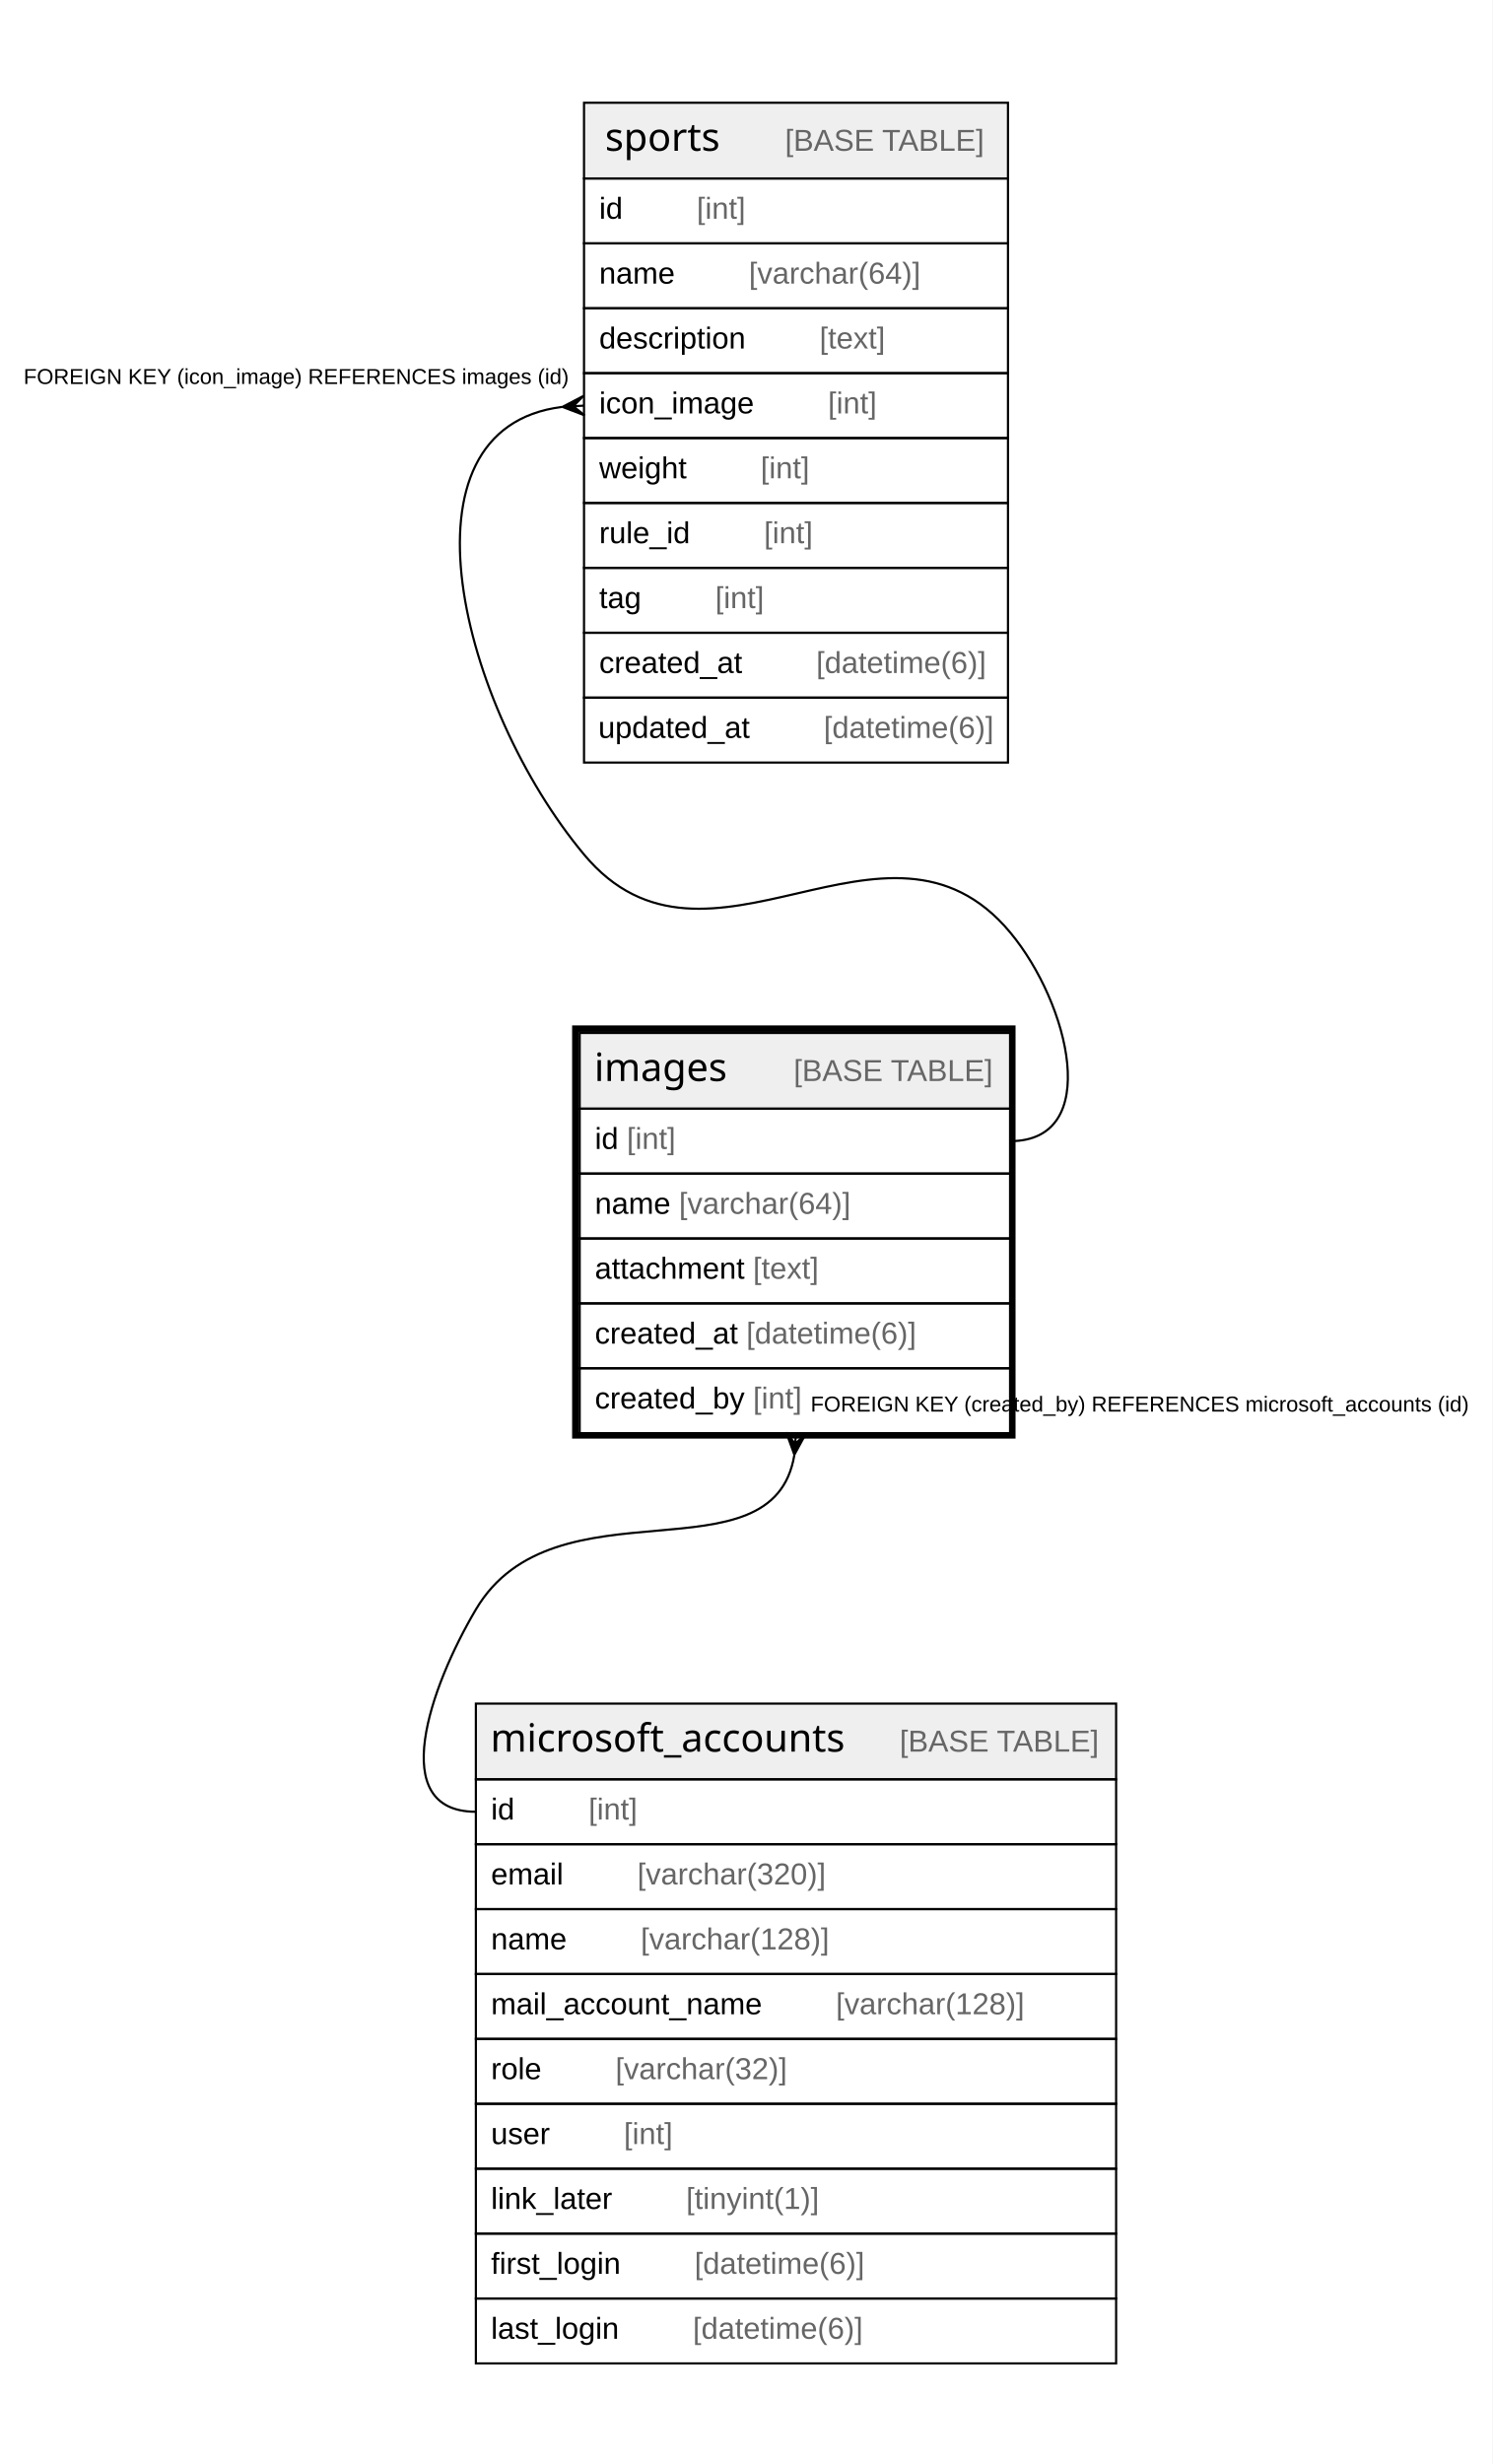
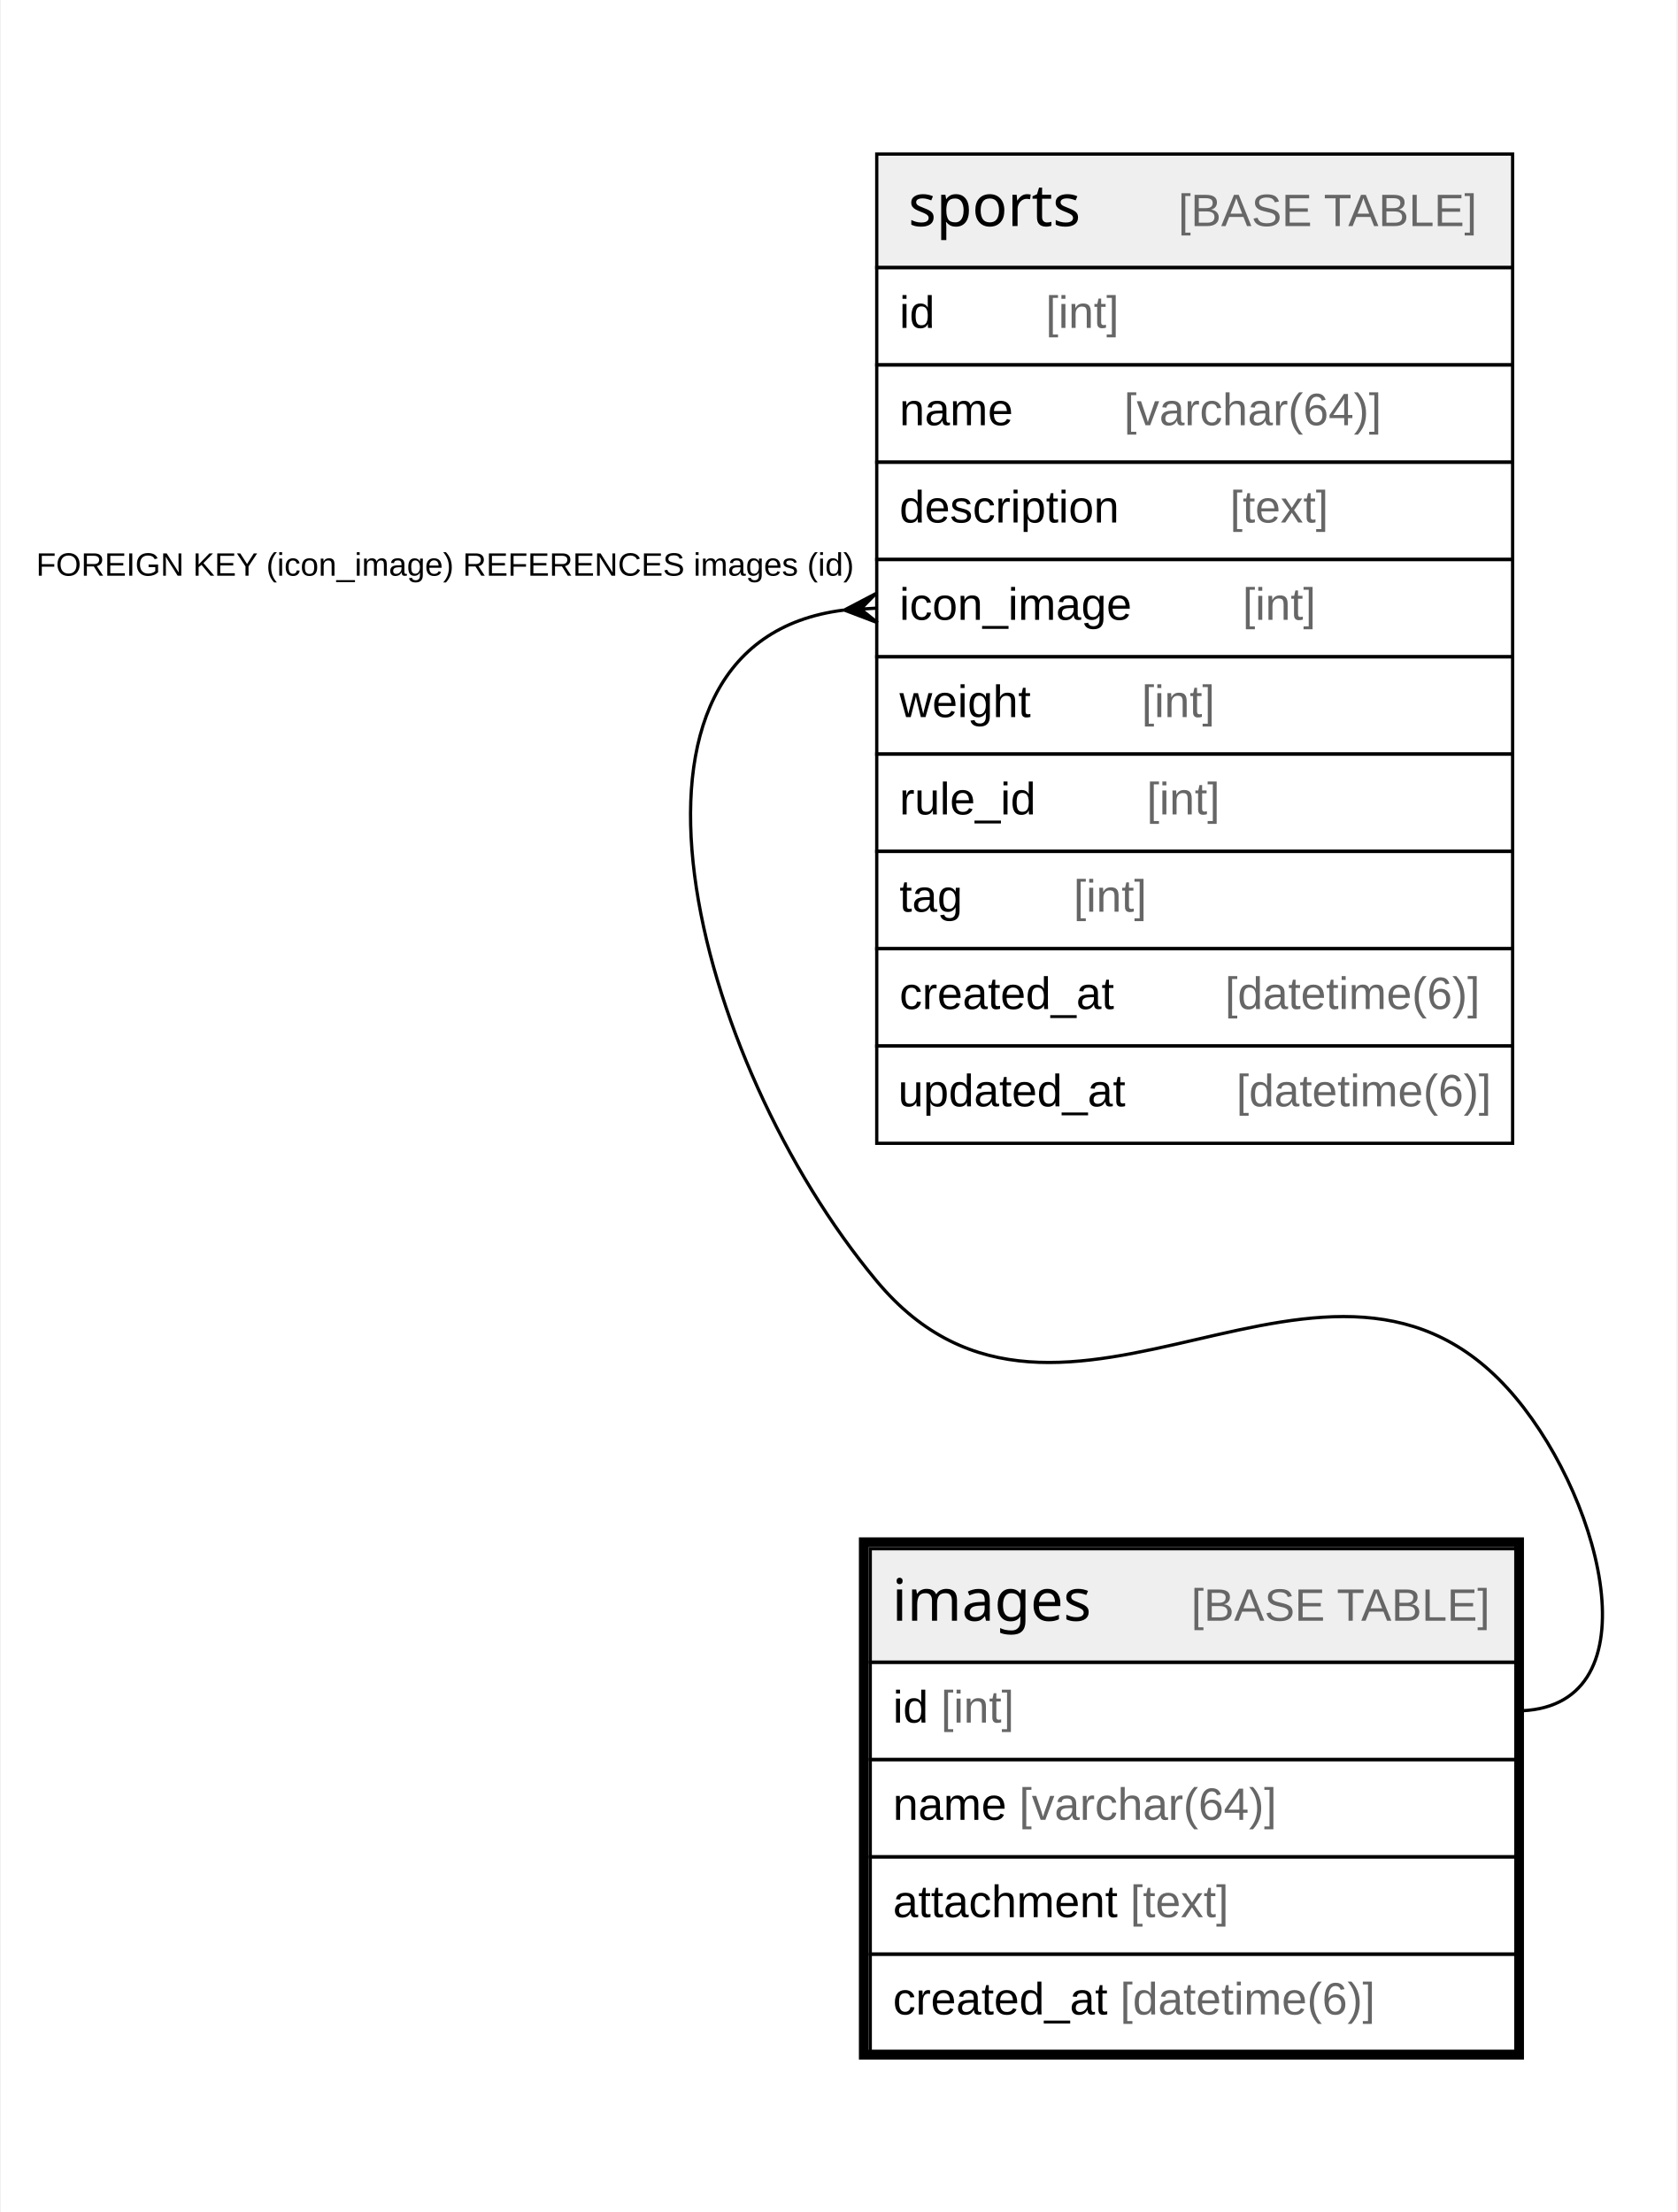
- <svg xmlns="http://www.w3.org/2000/svg" width="690pt" height="1139pt" viewBox="0.00 0.00 690.00 1139.00">
-   <g id="graph0" class="graph" transform="scale(1 1) rotate(0) translate(4 1135)">
-     <polygon fill="#ffffff" stroke="transparent" points="-4,4 -4,-1135 686,-1135 686,4 -4,4" />
+ <svg xmlns="http://www.w3.org/2000/svg" width="517pt" height="682pt" viewBox="0.00 0.00 516.50 682.00">
+   <g id="graph0" class="graph" transform="scale(1 1) rotate(0) translate(4 678)">
+     <polygon fill="#ffffff" stroke="transparent" points="-4,4 -4,-678 512.5,-678 512.5,4 -4,4" />
    <g id="node1" class="node">
-       <polygon fill="#efefef" stroke="transparent" points="264,-622.5 264,-657.5 463,-657.5 463,-622.5 264,-622.5" />
-       <polygon fill="none" stroke="#000000" points="264,-622.5 264,-657.5 463,-657.5 463,-622.5 264,-622.5" />
-       <text text-anchor="start" x="270.714" y="-635.3" font-family="Arial Bold" font-size="18.00" fill="#000000">images</text>
-       <text text-anchor="start" x="328.719" y="-635.3" font-family="Arial" font-size="14.00" fill="#000000">    </text>
-       <text text-anchor="start" x="362.923" y="-635.3" font-family="Arial" font-size="14.00" fill="#666666">[BASE TABLE]</text>
-       <polygon fill="none" stroke="#000000" points="264,-592.5 264,-622.5 463,-622.5 463,-592.5 264,-592.5" />
-       <text text-anchor="start" x="271" y="-603.9" font-family="Arial" font-size="14.00" fill="#000000">id </text>
-       <text text-anchor="start" x="285.78" y="-603.9" font-family="Arial" font-size="14.00" fill="#666666">[int]</text>
-       <polygon fill="none" stroke="#000000" points="264,-562.5 264,-592.5 463,-592.5 463,-562.5 264,-562.5" />
-       <text text-anchor="start" x="271" y="-573.9" font-family="Arial" font-size="14.00" fill="#000000">name </text>
-       <text text-anchor="start" x="309.899" y="-573.9" font-family="Arial" font-size="14.00" fill="#666666">[varchar(64)]</text>
-       <polygon fill="none" stroke="#000000" points="264,-532.5 264,-562.5 463,-562.5 463,-532.5 264,-532.5" />
-       <text text-anchor="start" x="271" y="-543.9" font-family="Arial" font-size="14.00" fill="#000000">attachment </text>
-       <text text-anchor="start" x="344.136" y="-543.9" font-family="Arial" font-size="14.00" fill="#666666">[text]</text>
-       <polygon fill="none" stroke="#000000" points="264,-502.5 264,-532.5 463,-532.5 463,-502.5 264,-502.5" />
-       <text text-anchor="start" x="271" y="-513.9" font-family="Arial" font-size="14.00" fill="#000000">created_at </text>
-       <text text-anchor="start" x="341.028" y="-513.9" font-family="Arial" font-size="14.00" fill="#666666">[datetime(6)]</text>
-       <polygon fill="none" stroke="#000000" points="264,-472.5 264,-502.5 463,-502.5 463,-472.5 264,-472.5" />
-       <text text-anchor="start" x="271" y="-483.9" font-family="Arial" font-size="14.00" fill="#000000">created_by </text>
-       <text text-anchor="start" x="344.137" y="-483.9" font-family="Arial" font-size="14.00" fill="#666666">[int]</text>
-       <polygon fill="none" stroke="#000000" stroke-width="3" points="262,-471.5 262,-659.5 464,-659.5 464,-471.5 262,-471.5" />
-     </g>
-     <g id="node3" class="node">
-       <polygon fill="#efefef" stroke="transparent" points="216,-312.5 216,-347.5 512,-347.5 512,-312.5 216,-312.5" />
-       <polygon fill="none" stroke="#000000" points="216,-312.5 216,-347.5 512,-347.5 512,-312.5 216,-312.5" />
-       <text text-anchor="start" x="222.702" y="-325.3" font-family="Arial Bold" font-size="18.00" fill="#000000">microsoft_accounts</text>
-       <text text-anchor="start" x="377.73" y="-325.3" font-family="Arial" font-size="14.00" fill="#000000">    </text>
-       <text text-anchor="start" x="411.935" y="-325.3" font-family="Arial" font-size="14.00" fill="#666666">[BASE TABLE]</text>
-       <polygon fill="none" stroke="#000000" points="216,-282.5 216,-312.5 512,-312.5 512,-282.5 216,-282.5" />
-       <text text-anchor="start" x="223" y="-293.9" font-family="Arial" font-size="14.00" fill="#000000">id    </text>
-       <text text-anchor="start" x="268.094" y="-293.9" font-family="Arial" font-size="14.00" fill="#666666">[int]</text>
-       <polygon fill="none" stroke="#000000" points="216,-252.5 216,-282.5 512,-282.5 512,-252.5 216,-252.5" />
-       <text text-anchor="start" x="223" y="-263.9" font-family="Arial" font-size="14.00" fill="#000000">email    </text>
-       <text text-anchor="start" x="290.644" y="-263.9" font-family="Arial" font-size="14.00" fill="#666666">[varchar(320)]</text>
-       <polygon fill="none" stroke="#000000" points="216,-222.5 216,-252.5 512,-252.5 512,-222.5 216,-222.5" />
-       <text text-anchor="start" x="223" y="-233.9" font-family="Arial" font-size="14.00" fill="#000000">name    </text>
-       <text text-anchor="start" x="292.213" y="-233.9" font-family="Arial" font-size="14.00" fill="#666666">[varchar(128)]</text>
-       <polygon fill="none" stroke="#000000" points="216,-192.5 216,-222.5 512,-222.5 512,-192.5 216,-192.5" />
-       <text text-anchor="start" x="223" y="-203.9" font-family="Arial" font-size="14.00" fill="#000000">mail_account_name    </text>
-       <text text-anchor="start" x="382.456" y="-203.9" font-family="Arial" font-size="14.00" fill="#666666">[varchar(128)]</text>
-       <polygon fill="none" stroke="#000000" points="216,-162.5 216,-192.5 512,-192.5 512,-162.5 216,-162.5" />
-       <text text-anchor="start" x="223" y="-173.9" font-family="Arial" font-size="14.00" fill="#000000">role    </text>
-       <text text-anchor="start" x="280.537" y="-173.9" font-family="Arial" font-size="14.00" fill="#666666">[varchar(32)]</text>
-       <polygon fill="none" stroke="#000000" points="216,-132.5 216,-162.5 512,-162.5 512,-132.5 216,-132.5" />
-       <text text-anchor="start" x="223" y="-143.9" font-family="Arial" font-size="14.00" fill="#000000">user    </text>
-       <text text-anchor="start" x="284.431" y="-143.9" font-family="Arial" font-size="14.00" fill="#666666">[int]</text>
-       <polygon fill="none" stroke="#000000" points="216,-102.5 216,-132.5 512,-132.5 512,-102.5 216,-102.5" />
-       <text text-anchor="start" x="223" y="-113.9" font-family="Arial" font-size="14.00" fill="#000000">link_later    </text>
-       <text text-anchor="start" x="313.206" y="-113.9" font-family="Arial" font-size="14.00" fill="#666666">[tinyint(1)]</text>
-       <polygon fill="none" stroke="#000000" points="216,-72.5 216,-102.5 512,-102.5 512,-72.5 216,-72.5" />
-       <text text-anchor="start" x="223" y="-83.9" font-family="Arial" font-size="14.00" fill="#000000">first_login    </text>
-       <text text-anchor="start" x="317.097" y="-83.9" font-family="Arial" font-size="14.00" fill="#666666">[datetime(6)]</text>
-       <polygon fill="none" stroke="#000000" points="216,-42.5 216,-72.5 512,-72.5 512,-42.5 216,-42.5" />
-       <text text-anchor="start" x="223" y="-53.9" font-family="Arial" font-size="14.00" fill="#000000">last_login    </text>
-       <text text-anchor="start" x="316.328" y="-53.9" font-family="Arial" font-size="14.00" fill="#666666">[datetime(6)]</text>
-     </g>
-     <g id="edge2" class="edge">
-       <path fill="none" stroke="#000000" d="M363.236,-462.424C353.448,-402.803 252.337,-452.491 216,-391 194.859,-355.224 174.444,-297.5 216,-297.5" />
-       <polygon fill="#000000" stroke="#000000" points="363.244,-462.529 359.513,-472.84 363.622,-467.514 364,-472.5 364,-472.5 364,-472.5 363.622,-467.514 368.487,-472.16 363.244,-462.529 363.244,-462.529" />
-       <text text-anchor="start" x="370.766" y="-482.5" font-family="Arial" font-size="10.00" fill="#000000">FOREIGN KEY (created_by) REFERENCES microsoft_accounts (id)</text>
+       <polygon fill="#efefef" stroke="transparent" points="264,-165.5 264,-200.5 463,-200.5 463,-165.5 264,-165.5" />
+       <polygon fill="none" stroke="#000000" points="264,-165.5 264,-200.5 463,-200.5 463,-165.5 264,-165.5" />
+       <text text-anchor="start" x="270.714" y="-178.3" font-family="Arial Bold" font-size="18.00" fill="#000000">images</text>
+       <text text-anchor="start" x="328.719" y="-178.3" font-family="Arial" font-size="14.00" fill="#000000">    </text>
+       <text text-anchor="start" x="362.923" y="-178.3" font-family="Arial" font-size="14.00" fill="#666666">[BASE TABLE]</text>
+       <polygon fill="none" stroke="#000000" points="264,-135.5 264,-165.5 463,-165.5 463,-135.5 264,-135.5" />
+       <text text-anchor="start" x="271" y="-146.9" font-family="Arial" font-size="14.00" fill="#000000">id </text>
+       <text text-anchor="start" x="285.78" y="-146.9" font-family="Arial" font-size="14.00" fill="#666666">[int]</text>
+       <polygon fill="none" stroke="#000000" points="264,-105.5 264,-135.5 463,-135.5 463,-105.5 264,-105.5" />
+       <text text-anchor="start" x="271" y="-116.9" font-family="Arial" font-size="14.00" fill="#000000">name </text>
+       <text text-anchor="start" x="309.899" y="-116.9" font-family="Arial" font-size="14.00" fill="#666666">[varchar(64)]</text>
+       <polygon fill="none" stroke="#000000" points="264,-75.5 264,-105.5 463,-105.5 463,-75.5 264,-75.5" />
+       <text text-anchor="start" x="271" y="-86.9" font-family="Arial" font-size="14.00" fill="#000000">attachment </text>
+       <text text-anchor="start" x="344.136" y="-86.9" font-family="Arial" font-size="14.00" fill="#666666">[text]</text>
+       <polygon fill="none" stroke="#000000" points="264,-45.5 264,-75.5 463,-75.5 463,-45.5 264,-45.5" />
+       <text text-anchor="start" x="271" y="-56.9" font-family="Arial" font-size="14.00" fill="#000000">created_at </text>
+       <text text-anchor="start" x="341.028" y="-56.9" font-family="Arial" font-size="14.00" fill="#666666">[datetime(6)]</text>
+       <polygon fill="none" stroke="#000000" stroke-width="3" points="262,-44.5 262,-202.5 464,-202.5 464,-44.5 262,-44.5" />
    </g>
    <g id="node2" class="node">
-       <polygon fill="#efefef" stroke="transparent" points="266,-1052.5 266,-1087.5 462,-1087.5 462,-1052.5 266,-1052.5" />
-       <polygon fill="none" stroke="#000000" points="266,-1052.5 266,-1087.5 462,-1087.5 462,-1052.5 266,-1052.5" />
-       <text text-anchor="start" x="275.713" y="-1065.3" font-family="Arial Bold" font-size="18.00" fill="#000000">sports</text>
-       <text text-anchor="start" x="324.719" y="-1065.3" font-family="Arial" font-size="14.00" fill="#000000">    </text>
-       <text text-anchor="start" x="358.924" y="-1065.3" font-family="Arial" font-size="14.00" fill="#666666">[BASE TABLE]</text>
-       <polygon fill="none" stroke="#000000" points="266,-1022.5 266,-1052.5 462,-1052.5 462,-1022.5 266,-1022.5" />
-       <text text-anchor="start" x="273" y="-1033.9" font-family="Arial" font-size="14.00" fill="#000000">id    </text>
-       <text text-anchor="start" x="318.094" y="-1033.9" font-family="Arial" font-size="14.00" fill="#666666">[int]</text>
-       <polygon fill="none" stroke="#000000" points="266,-992.5 266,-1022.5 462,-1022.5 462,-992.5 266,-992.5" />
-       <text text-anchor="start" x="273" y="-1003.9" font-family="Arial" font-size="14.00" fill="#000000">name    </text>
-       <text text-anchor="start" x="342.213" y="-1003.9" font-family="Arial" font-size="14.00" fill="#666666">[varchar(64)]</text>
-       <polygon fill="none" stroke="#000000" points="266,-962.5 266,-992.5 462,-992.5 462,-962.5 266,-962.5" />
-       <text text-anchor="start" x="273" y="-973.9" font-family="Arial" font-size="14.00" fill="#000000">description    </text>
-       <text text-anchor="start" x="374.882" y="-973.9" font-family="Arial" font-size="14.00" fill="#666666">[text]</text>
-       <polygon fill="none" stroke="#000000" points="266,-932.5 266,-962.5 462,-962.5 462,-932.5 266,-932.5" />
-       <text text-anchor="start" x="273" y="-943.9" font-family="Arial" font-size="14.00" fill="#000000">icon_image    </text>
-       <text text-anchor="start" x="378.774" y="-943.9" font-family="Arial" font-size="14.00" fill="#666666">[int]</text>
-       <polygon fill="none" stroke="#000000" points="266,-902.5 266,-932.5 462,-932.5 462,-902.5 266,-902.5" />
-       <text text-anchor="start" x="273" y="-913.9" font-family="Arial" font-size="14.00" fill="#000000">weight    </text>
-       <text text-anchor="start" x="347.656" y="-913.9" font-family="Arial" font-size="14.00" fill="#666666">[int]</text>
-       <polygon fill="none" stroke="#000000" points="266,-872.5 266,-902.5 462,-902.5 462,-872.5 266,-872.5" />
-       <text text-anchor="start" x="273" y="-883.9" font-family="Arial" font-size="14.00" fill="#000000">rule_id    </text>
-       <text text-anchor="start" x="349.209" y="-883.9" font-family="Arial" font-size="14.00" fill="#666666">[int]</text>
-       <polygon fill="none" stroke="#000000" points="266,-842.5 266,-872.5 462,-872.5 462,-842.5 266,-842.5" />
-       <text text-anchor="start" x="273" y="-853.9" font-family="Arial" font-size="14.00" fill="#000000">tag    </text>
-       <text text-anchor="start" x="326.661" y="-853.9" font-family="Arial" font-size="14.00" fill="#666666">[int]</text>
-       <polygon fill="none" stroke="#000000" points="266,-812.5 266,-842.5 462,-842.5 462,-812.5 266,-812.5" />
-       <text text-anchor="start" x="273" y="-823.9" font-family="Arial" font-size="14.00" fill="#000000">created_at    </text>
-       <text text-anchor="start" x="373.342" y="-823.9" font-family="Arial" font-size="14.00" fill="#666666">[datetime(6)]</text>
-       <polygon fill="none" stroke="#000000" points="266,-782.5 266,-812.5 462,-812.5 462,-782.5 266,-782.5" />
-       <text text-anchor="start" x="272.595" y="-793.9" font-family="Arial" font-size="14.00" fill="#000000">updated_at    </text>
-       <text text-anchor="start" x="376.841" y="-793.9" font-family="Arial" font-size="14.00" fill="#666666">[datetime(6)]</text>
+       <polygon fill="#efefef" stroke="transparent" points="266,-595.5 266,-630.5 462,-630.5 462,-595.5 266,-595.5" />
+       <polygon fill="none" stroke="#000000" points="266,-595.5 266,-630.5 462,-630.5 462,-595.5 266,-595.5" />
+       <text text-anchor="start" x="275.713" y="-608.3" font-family="Arial Bold" font-size="18.00" fill="#000000">sports</text>
+       <text text-anchor="start" x="324.719" y="-608.3" font-family="Arial" font-size="14.00" fill="#000000">    </text>
+       <text text-anchor="start" x="358.924" y="-608.3" font-family="Arial" font-size="14.00" fill="#666666">[BASE TABLE]</text>
+       <polygon fill="none" stroke="#000000" points="266,-565.5 266,-595.5 462,-595.5 462,-565.5 266,-565.5" />
+       <text text-anchor="start" x="273" y="-576.9" font-family="Arial" font-size="14.00" fill="#000000">id    </text>
+       <text text-anchor="start" x="318.094" y="-576.9" font-family="Arial" font-size="14.00" fill="#666666">[int]</text>
+       <polygon fill="none" stroke="#000000" points="266,-535.5 266,-565.5 462,-565.5 462,-535.5 266,-535.5" />
+       <text text-anchor="start" x="273" y="-546.9" font-family="Arial" font-size="14.00" fill="#000000">name    </text>
+       <text text-anchor="start" x="342.213" y="-546.9" font-family="Arial" font-size="14.00" fill="#666666">[varchar(64)]</text>
+       <polygon fill="none" stroke="#000000" points="266,-505.5 266,-535.5 462,-535.5 462,-505.5 266,-505.5" />
+       <text text-anchor="start" x="273" y="-516.9" font-family="Arial" font-size="14.00" fill="#000000">description    </text>
+       <text text-anchor="start" x="374.882" y="-516.9" font-family="Arial" font-size="14.00" fill="#666666">[text]</text>
+       <polygon fill="none" stroke="#000000" points="266,-475.5 266,-505.5 462,-505.5 462,-475.5 266,-475.5" />
+       <text text-anchor="start" x="273" y="-486.9" font-family="Arial" font-size="14.00" fill="#000000">icon_image    </text>
+       <text text-anchor="start" x="378.774" y="-486.9" font-family="Arial" font-size="14.00" fill="#666666">[int]</text>
+       <polygon fill="none" stroke="#000000" points="266,-445.5 266,-475.5 462,-475.5 462,-445.5 266,-445.5" />
+       <text text-anchor="start" x="273" y="-456.9" font-family="Arial" font-size="14.00" fill="#000000">weight    </text>
+       <text text-anchor="start" x="347.656" y="-456.9" font-family="Arial" font-size="14.00" fill="#666666">[int]</text>
+       <polygon fill="none" stroke="#000000" points="266,-415.5 266,-445.5 462,-445.5 462,-415.5 266,-415.5" />
+       <text text-anchor="start" x="273" y="-426.9" font-family="Arial" font-size="14.00" fill="#000000">rule_id    </text>
+       <text text-anchor="start" x="349.209" y="-426.9" font-family="Arial" font-size="14.00" fill="#666666">[int]</text>
+       <polygon fill="none" stroke="#000000" points="266,-385.5 266,-415.5 462,-415.5 462,-385.5 266,-385.5" />
+       <text text-anchor="start" x="273" y="-396.9" font-family="Arial" font-size="14.00" fill="#000000">tag    </text>
+       <text text-anchor="start" x="326.661" y="-396.9" font-family="Arial" font-size="14.00" fill="#666666">[int]</text>
+       <polygon fill="none" stroke="#000000" points="266,-355.5 266,-385.5 462,-385.5 462,-355.5 266,-355.5" />
+       <text text-anchor="start" x="273" y="-366.9" font-family="Arial" font-size="14.00" fill="#000000">created_at    </text>
+       <text text-anchor="start" x="373.342" y="-366.9" font-family="Arial" font-size="14.00" fill="#666666">[datetime(6)]</text>
+       <polygon fill="none" stroke="#000000" points="266,-325.5 266,-355.5 462,-355.5 462,-325.5 266,-325.5" />
+       <text text-anchor="start" x="272.595" y="-336.9" font-family="Arial" font-size="14.00" fill="#000000">updated_at    </text>
+       <text text-anchor="start" x="376.841" y="-336.9" font-family="Arial" font-size="14.00" fill="#666666">[datetime(6)]</text>
    </g>
    <g id="edge1" class="edge">
-       <path fill="none" stroke="#000000" d="M255.761,-946.886C176.408,-936.923 209.248,-808.063 266,-740 323,-671.64 406,-772.36 463,-704 490.466,-671.06 505.889,-607.5 463,-607.5" />
-       <polygon fill="#000000" stroke="#000000" points="256.018,-946.902 265.731,-951.992 261.009,-947.201 266,-947.5 266,-947.5 266,-947.5 261.009,-947.201 266.269,-943.008 256.018,-946.902 256.018,-946.902" />
-       <text text-anchor="start" x="6.888" y="-957.5" font-family="Arial" font-size="10.00" fill="#000000">FOREIGN KEY (icon_image) REFERENCES images (id)</text>
+       <path fill="none" stroke="#000000" d="M255.761,-489.886C176.408,-479.923 209.248,-351.063 266,-283 323,-214.64 406,-315.36 463,-247 490.466,-214.06 505.889,-150.5 463,-150.5" />
+       <polygon fill="#000000" stroke="#000000" points="256.018,-489.902 265.731,-494.992 261.009,-490.201 266,-490.5 266,-490.5 266,-490.5 261.009,-490.201 266.269,-486.008 256.018,-489.902 256.018,-489.902" />
+       <text text-anchor="start" x="6.888" y="-500.5" font-family="Arial" font-size="10.00" fill="#000000">FOREIGN KEY (icon_image) REFERENCES images (id)</text>
    </g>
  </g>
</svg>
